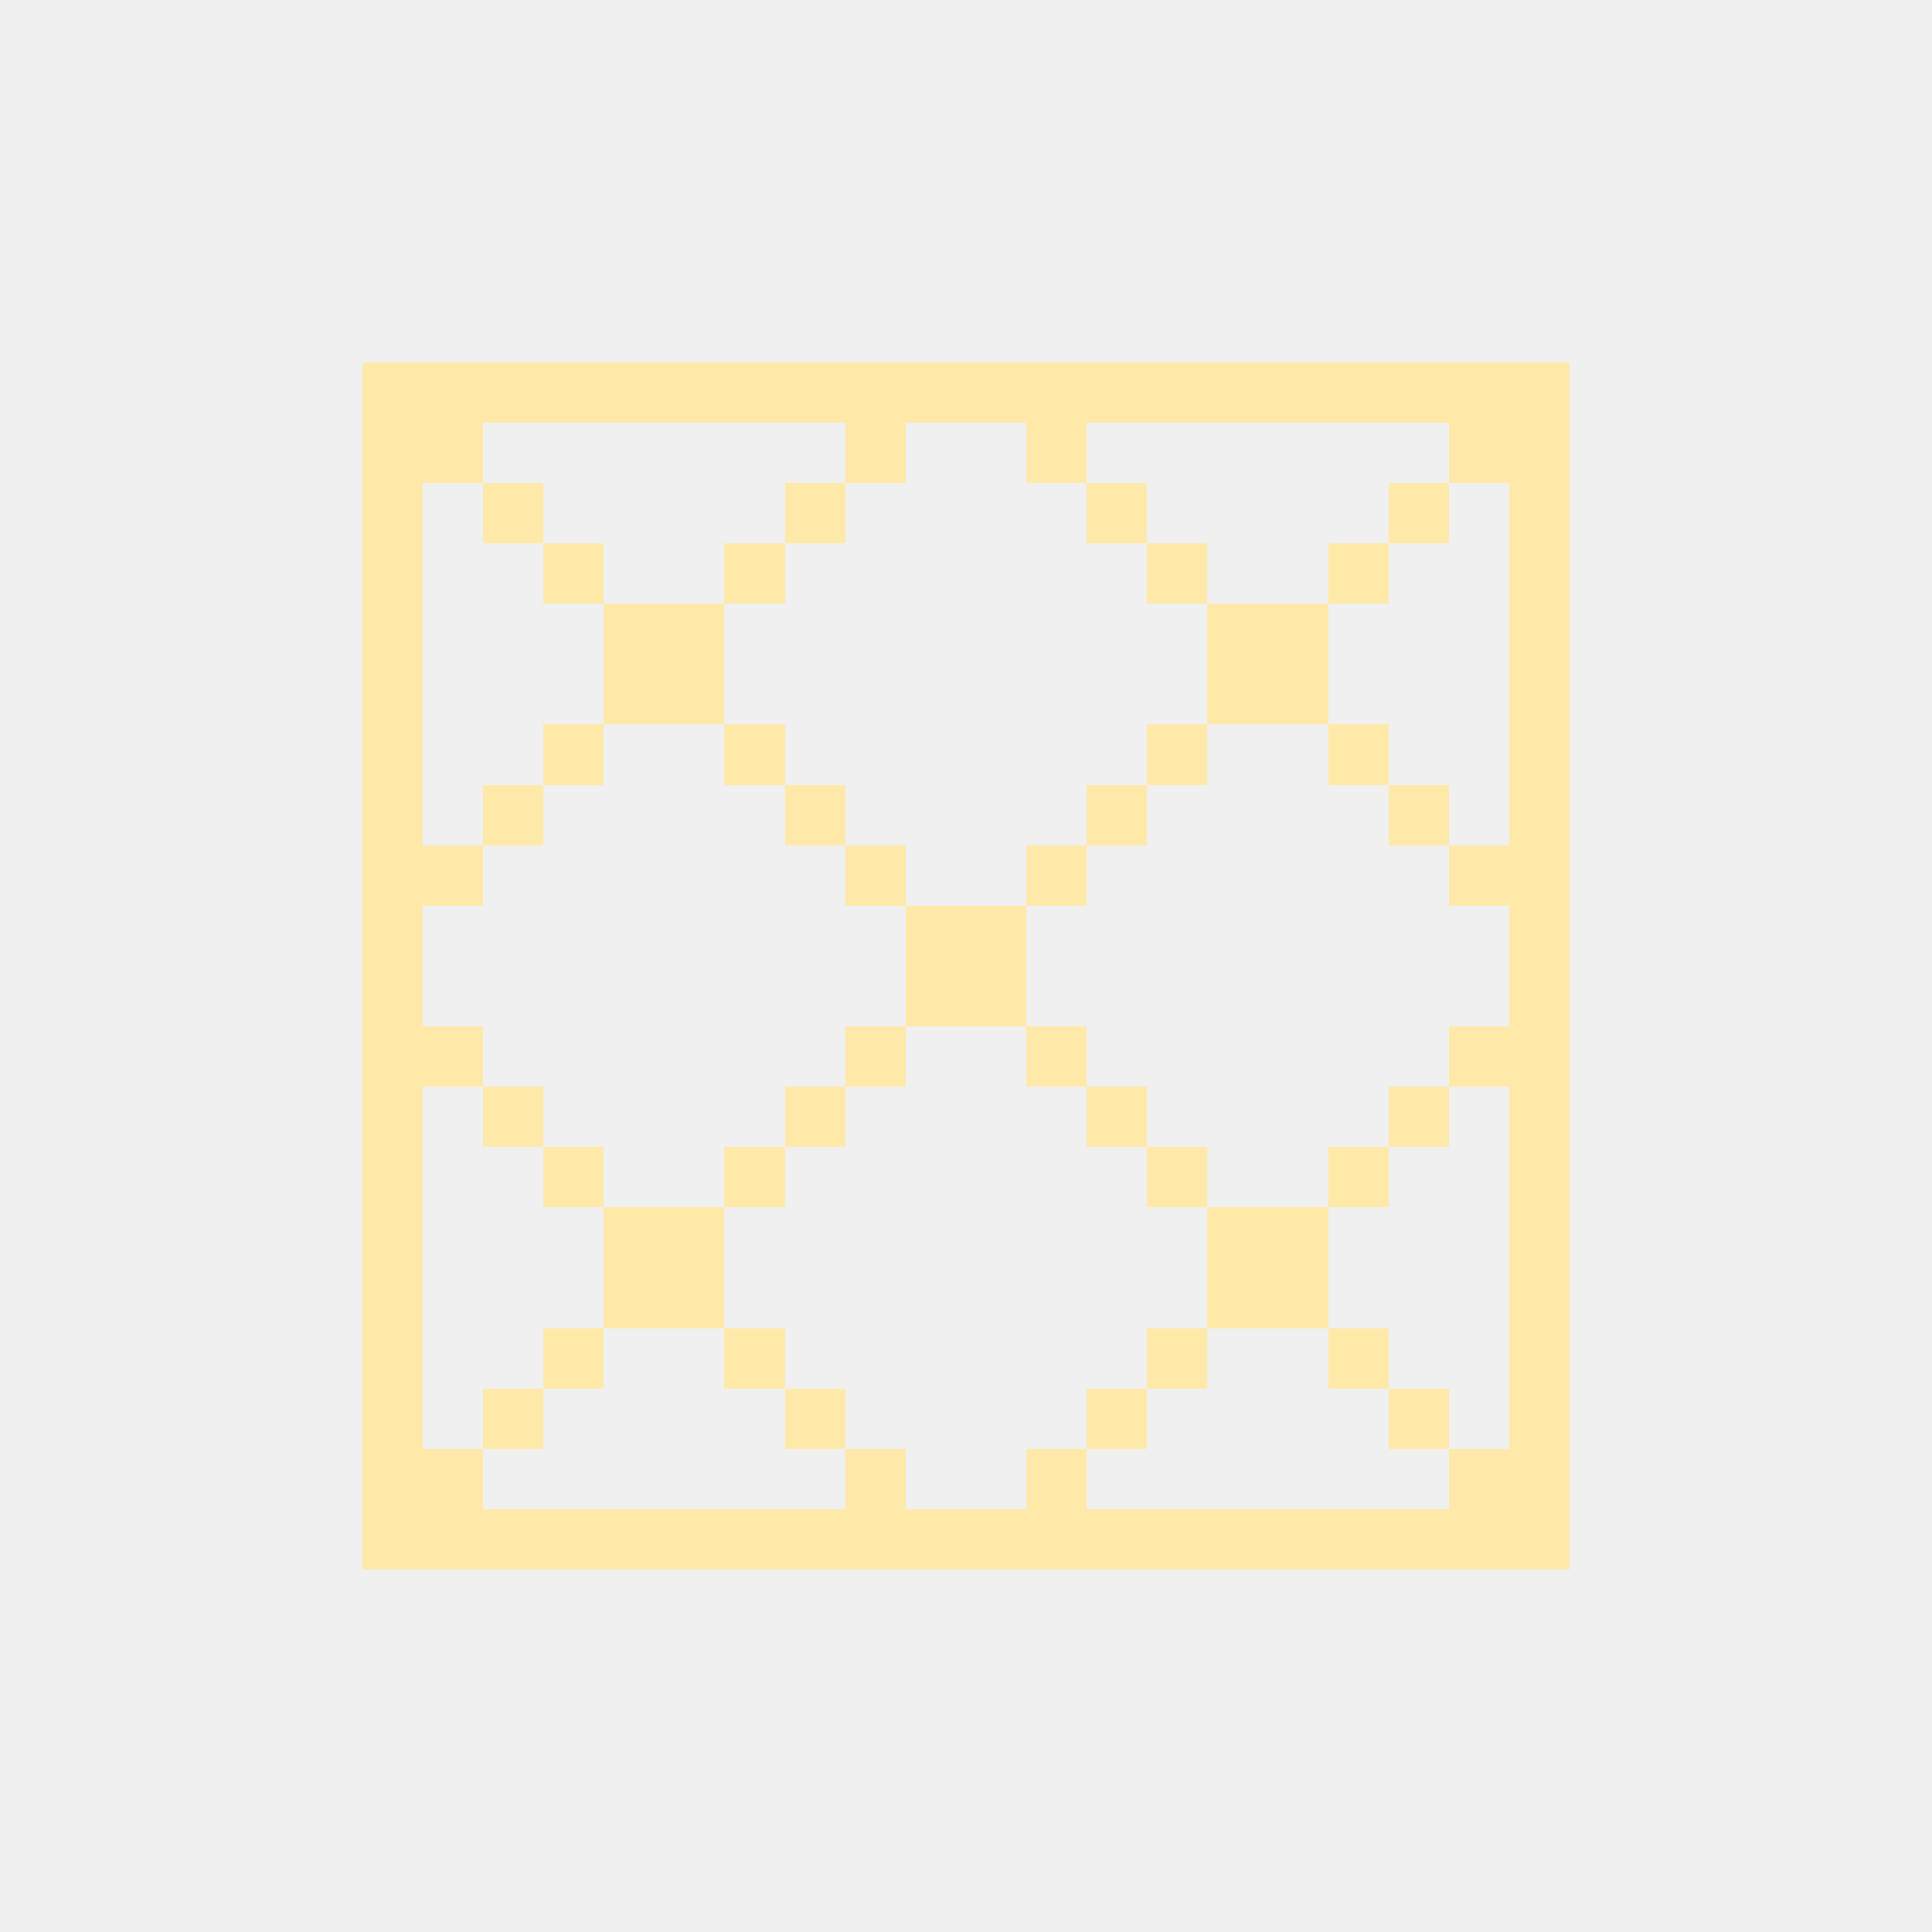
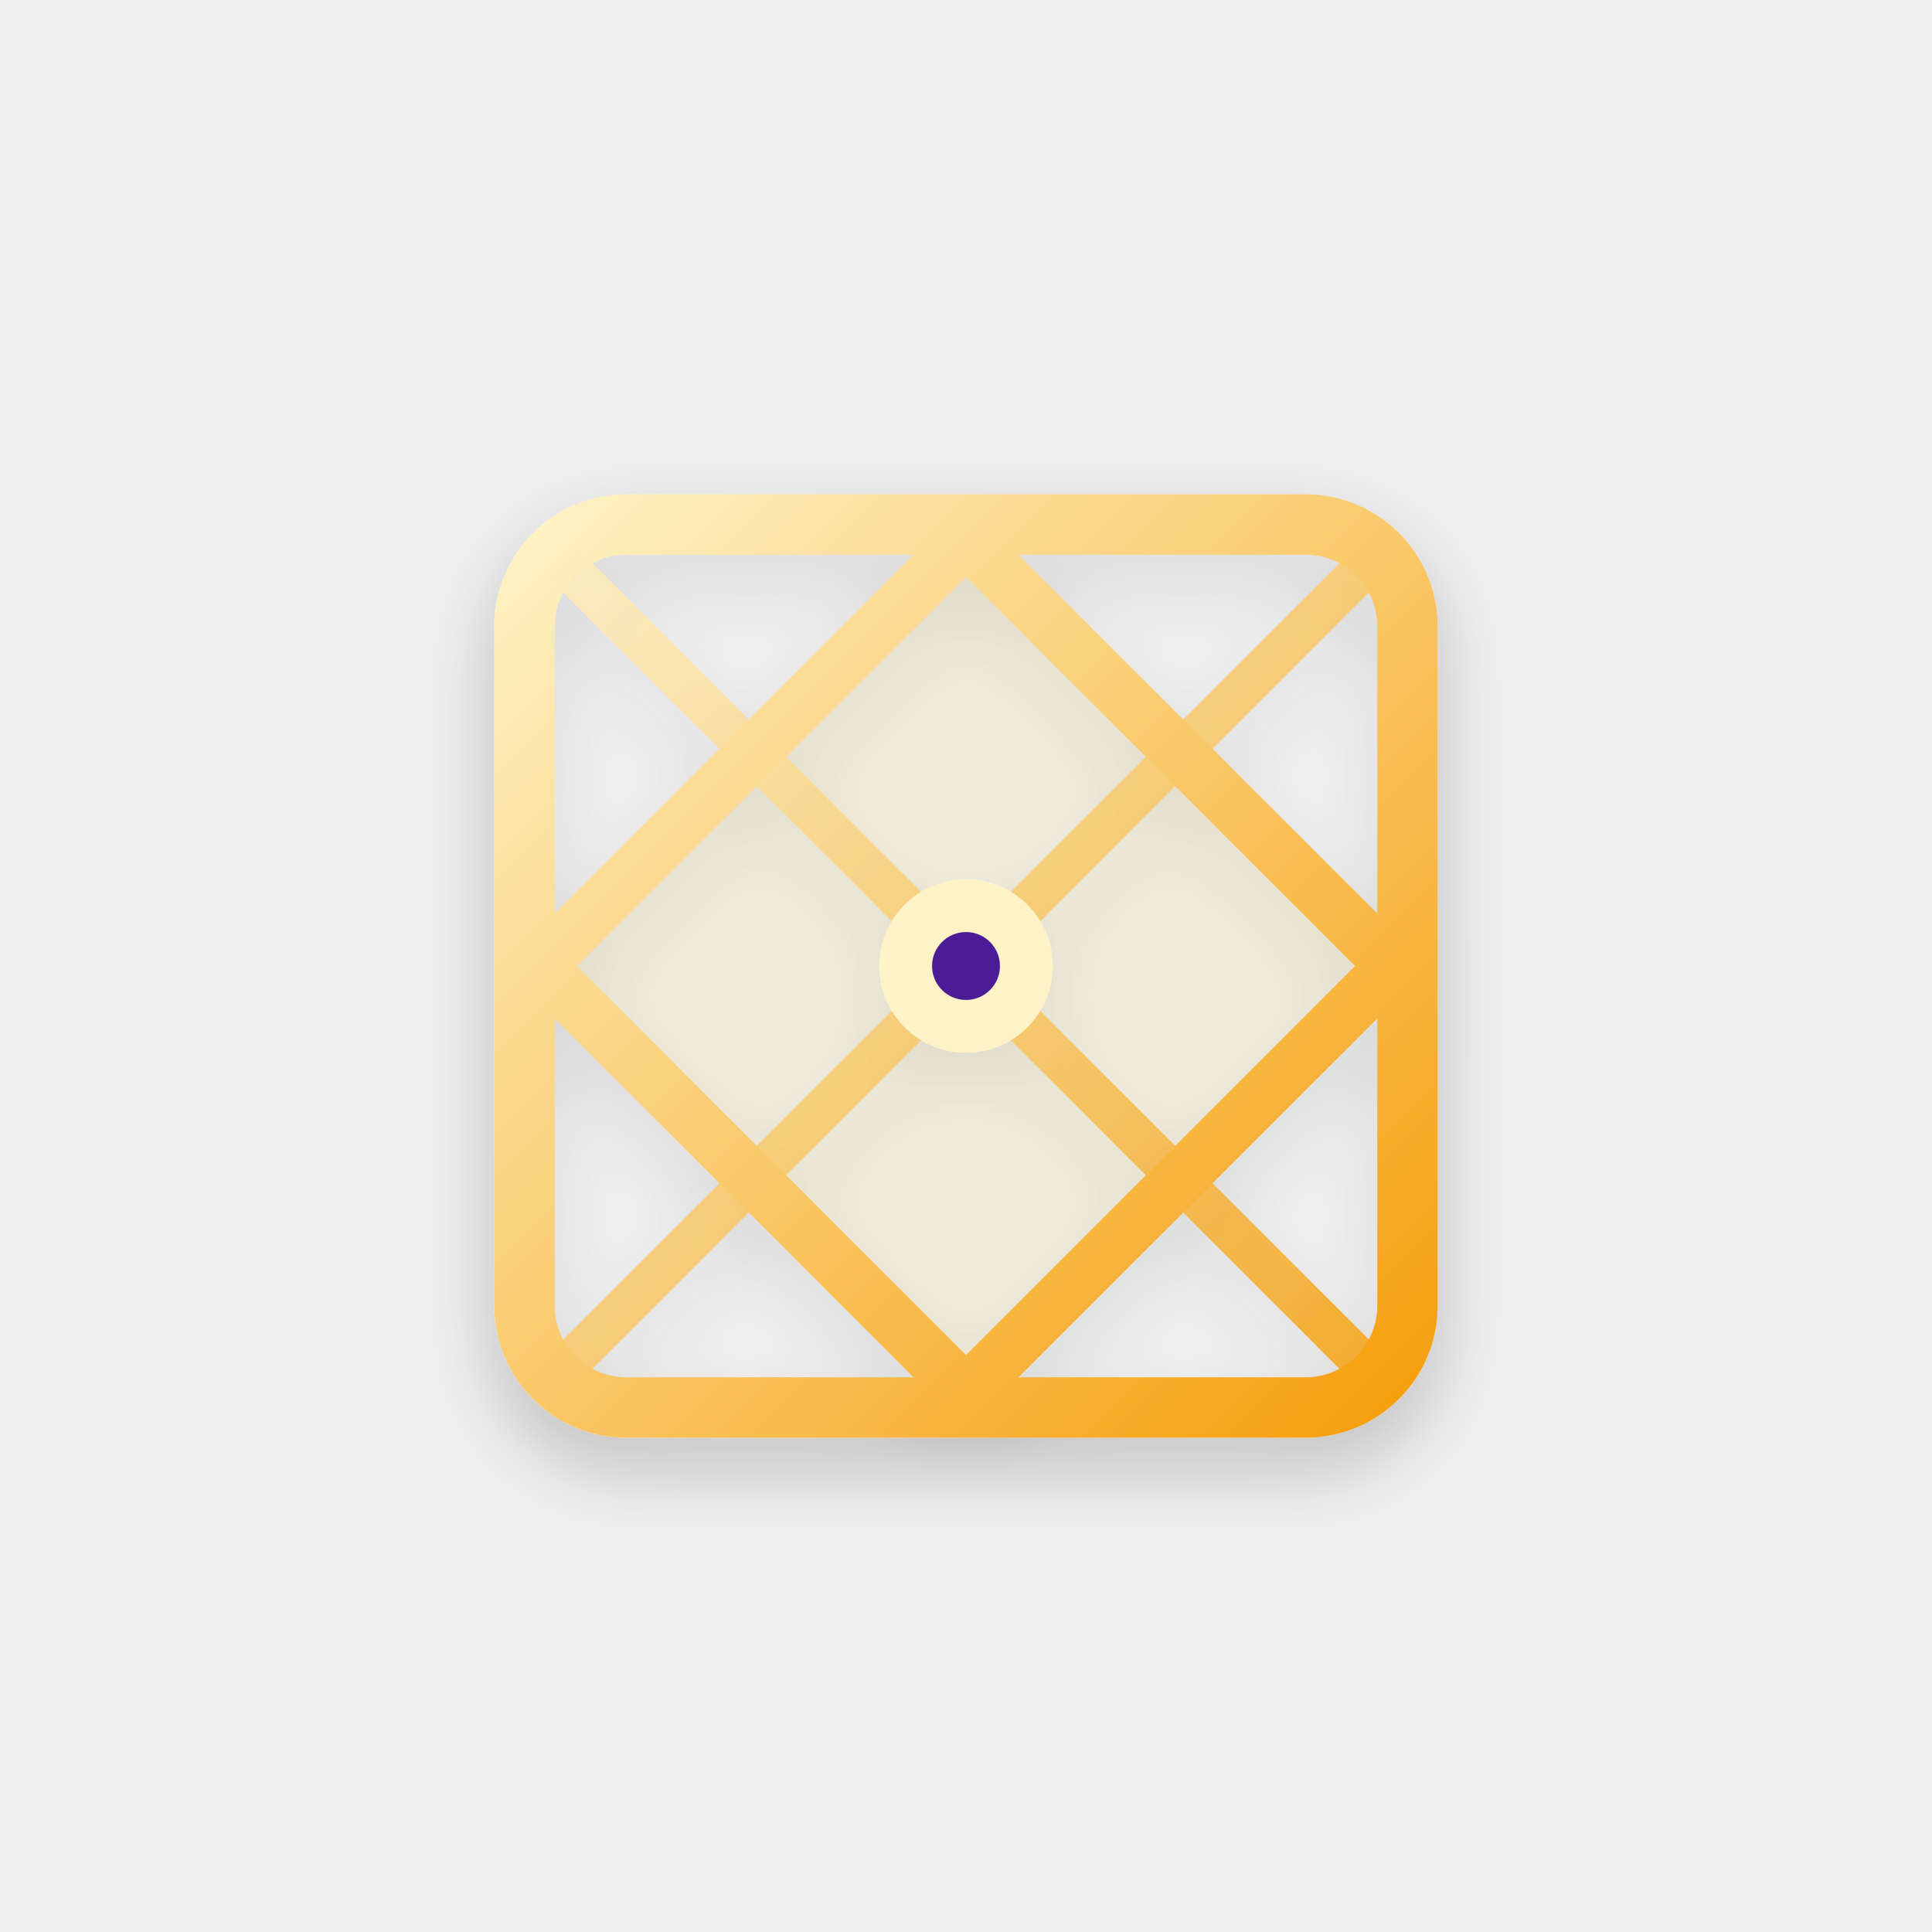
- <svg xmlns="http://www.w3.org/2000/svg" viewBox="0 0 1024 1024" shape-rendering="crispEdges">
-   <path fill="#FFE9A8" d="M192 192h640v32h-640zM192 224h64v32h-64zM448 224h32v32h-32zM544 224h32v32h-32zM768 224h64v32h-64zM192 256h32v32h-32zM256 256h32v32h-32zM416 256h32v32h-32zM576 256h32v32h-32zM736 256h32v32h-32zM800 256h32v32h-32zM192 288h32v32h-32zM288 288h32v32h-32zM384 288h32v32h-32zM608 288h32v32h-32zM704 288h32v32h-32zM800 288h32v32h-32zM192 320h32v32h-32zM320 320h64v32h-64zM640 320h64v32h-64zM800 320h32v32h-32zM192 352h32v32h-32zM320 352h64v32h-64zM640 352h64v32h-64zM800 352h32v32h-32zM192 384h32v32h-32zM288 384h32v32h-32zM384 384h32v32h-32zM608 384h32v32h-32zM704 384h32v32h-32zM800 384h32v32h-32zM192 416h32v32h-32zM256 416h32v32h-32zM416 416h32v32h-32zM576 416h32v32h-32zM736 416h32v32h-32zM800 416h32v32h-32zM192 448h64v32h-64zM448 448h32v32h-32zM544 448h32v32h-32zM768 448h64v32h-64zM192 480h32v32h-32zM480 480h64v32h-64zM800 480h32v32h-32zM192 512h32v32h-32zM480 512h64v32h-64zM800 512h32v32h-32zM192 544h64v32h-64zM448 544h32v32h-32zM544 544h32v32h-32zM768 544h64v32h-64zM192 576h32v32h-32zM256 576h32v32h-32zM416 576h32v32h-32zM576 576h32v32h-32zM736 576h32v32h-32zM800 576h32v32h-32zM192 608h32v32h-32zM288 608h32v32h-32zM384 608h32v32h-32zM608 608h32v32h-32zM704 608h32v32h-32zM800 608h32v32h-32zM192 640h32v32h-32zM320 640h64v32h-64zM640 640h64v32h-64zM800 640h32v32h-32zM192 672h32v32h-32zM320 672h64v32h-64zM640 672h64v32h-64zM800 672h32v32h-32zM192 704h32v32h-32zM288 704h32v32h-32zM384 704h32v32h-32zM608 704h32v32h-32zM704 704h32v32h-32zM800 704h32v32h-32zM192 736h32v32h-32zM256 736h32v32h-32zM416 736h32v32h-32zM576 736h32v32h-32zM736 736h32v32h-32zM800 736h32v32h-32zM192 768h64v32h-64zM448 768h32v32h-32zM544 768h32v32h-32zM768 768h64v32h-64zM192 800h640v32h-640z" />
+ <svg xmlns="http://www.w3.org/2000/svg" viewBox="0 0 1024 1024" width="1024" height="1024">
+   <defs>
+     <filter id="sh" x="-20%" y="-20%" width="140%" height="140%">
+       <feDropShadow dx="0" dy="16" stdDeviation="20" flood-color="#000000" flood-opacity="0.22" />
+     </filter>
+     <linearGradient id="kgold" x1="270" y1="270" x2="754" y2="754" gradientUnits="userSpaceOnUse">
+       <stop offset="0%" stop-color="#FEF3C7" />
+       <stop offset="100%" stop-color="#F59E0B" />
+     </linearGradient>
+   </defs>
+   <g filter="url(#sh)">
+     <rect x="278" y="278" width="468" height="468" rx="54" fill="#FFFFFF" fill-opacity="0.09" stroke="url(#kgold)" stroke-width="32" />
+     <polygon points="512,286 738,512 512,738 286,512" fill="#FDE68A" fill-opacity="0.14" stroke="url(#kgold)" stroke-width="28" stroke-linejoin="round" />
+     <line x1="298" y1="298" x2="726" y2="726" stroke="url(#kgold)" stroke-width="22" stroke-opacity="0.85" />
+     <line x1="726" y1="298" x2="298" y2="726" stroke="url(#kgold)" stroke-width="22" stroke-opacity="0.85" />
+     <circle cx="512" cy="512" r="46" fill="#FEF3C7" />
+     <circle cx="512" cy="512" r="18" fill="#4C1D95" />
+   </g>
</svg>
